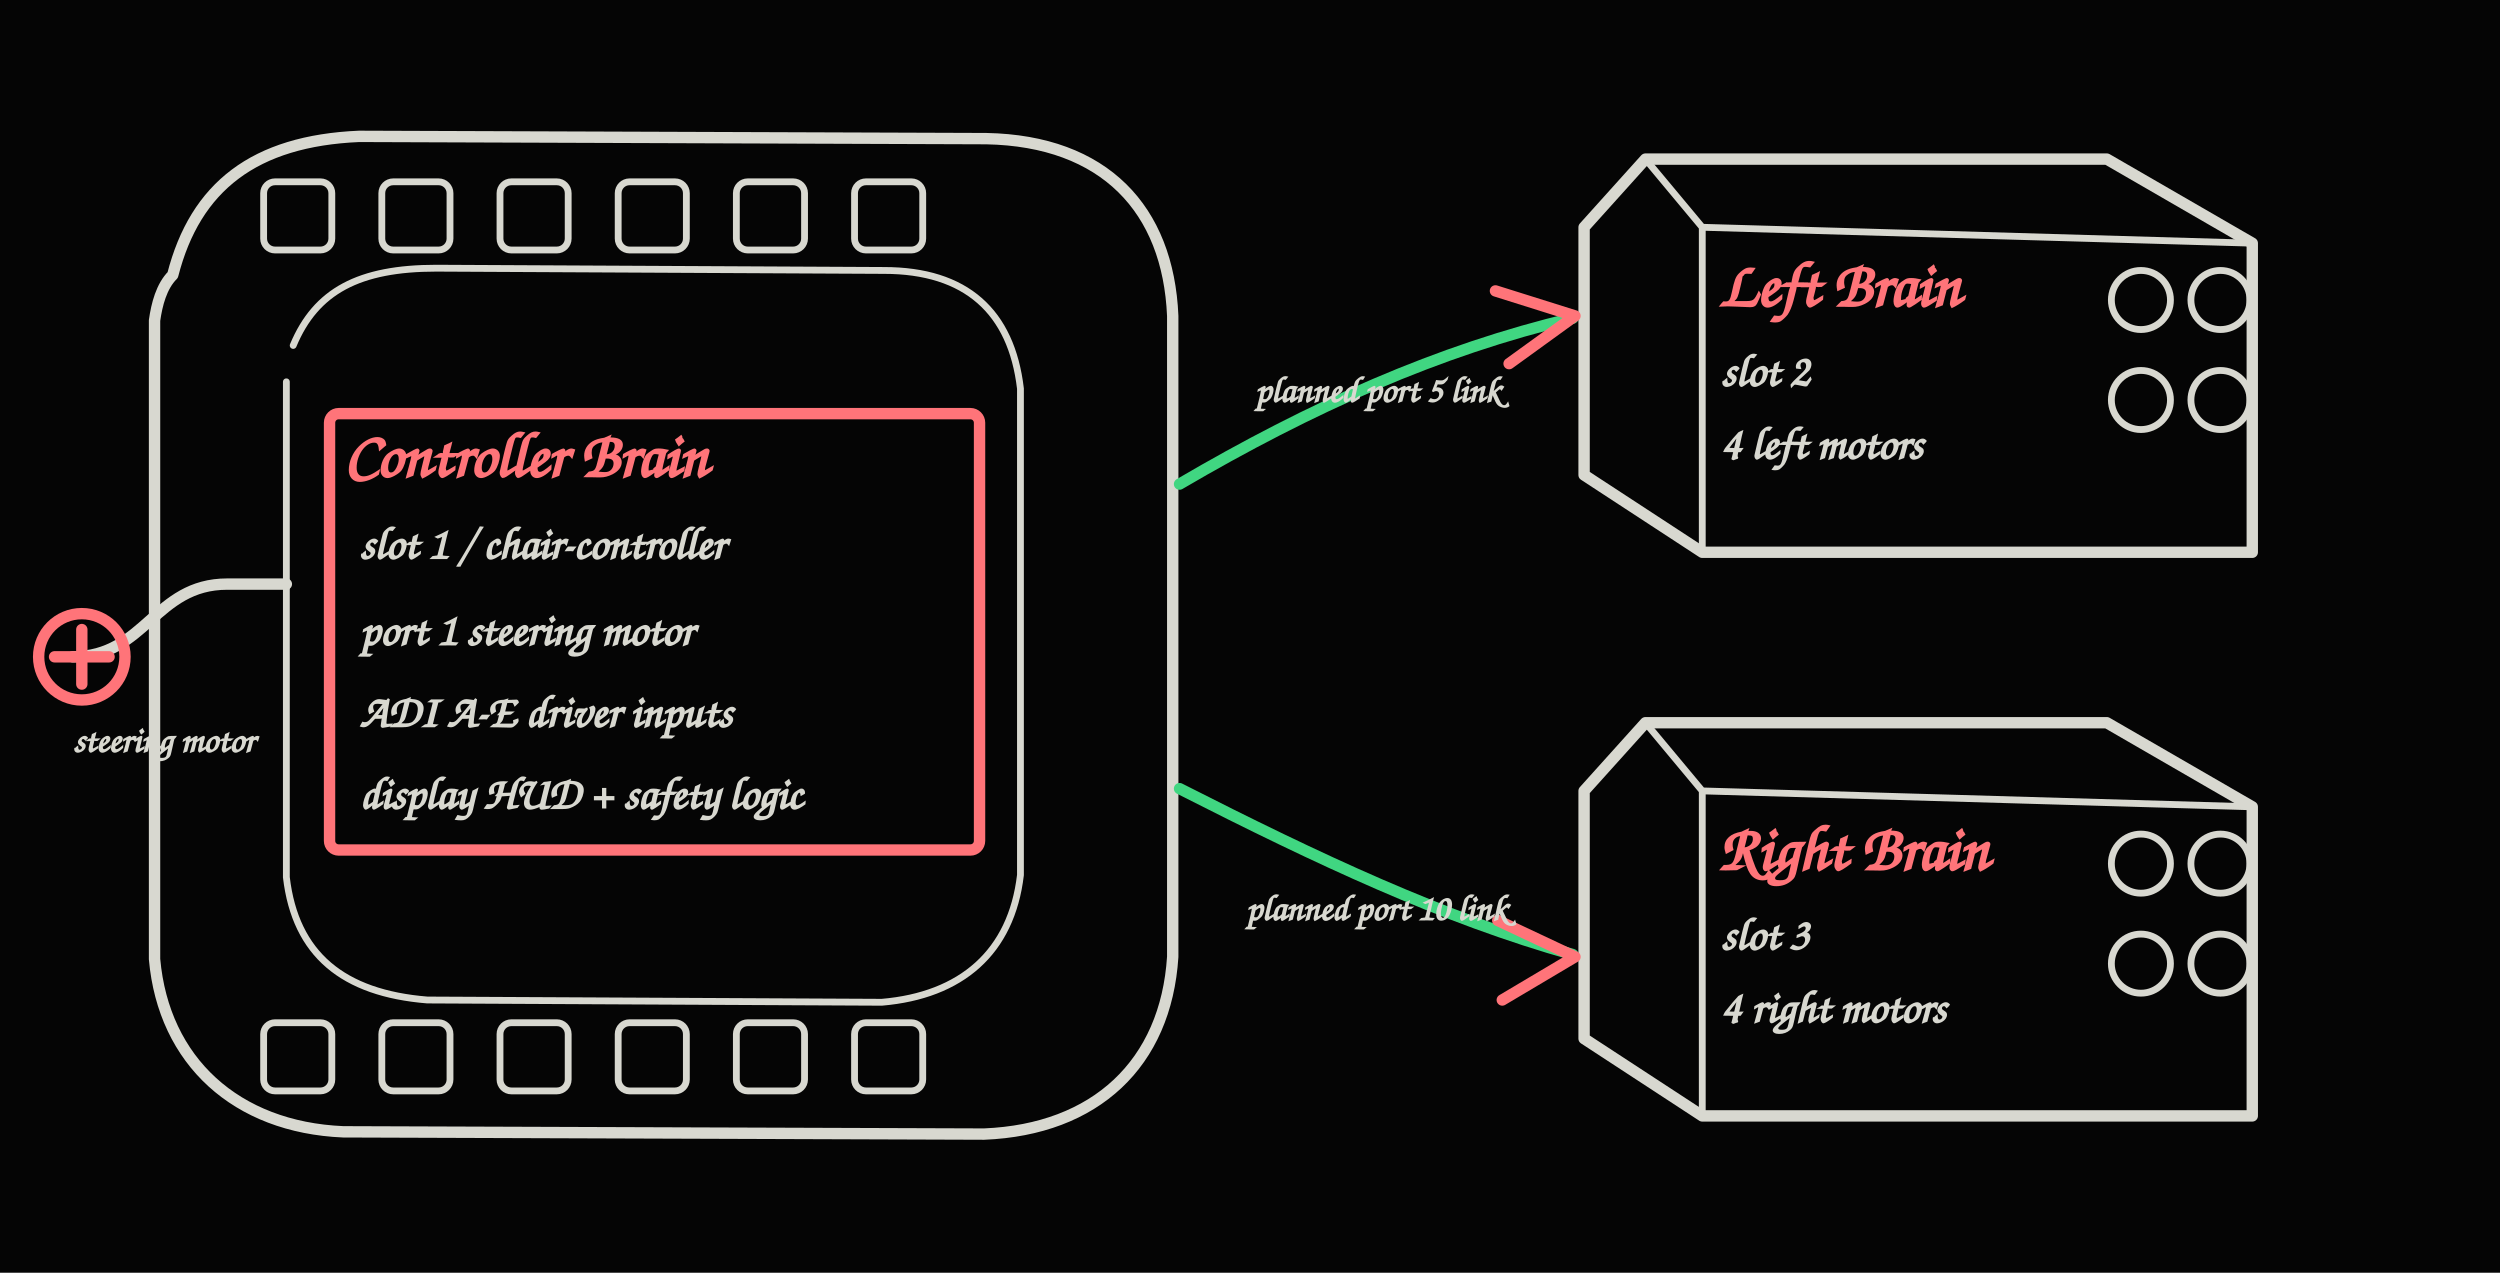
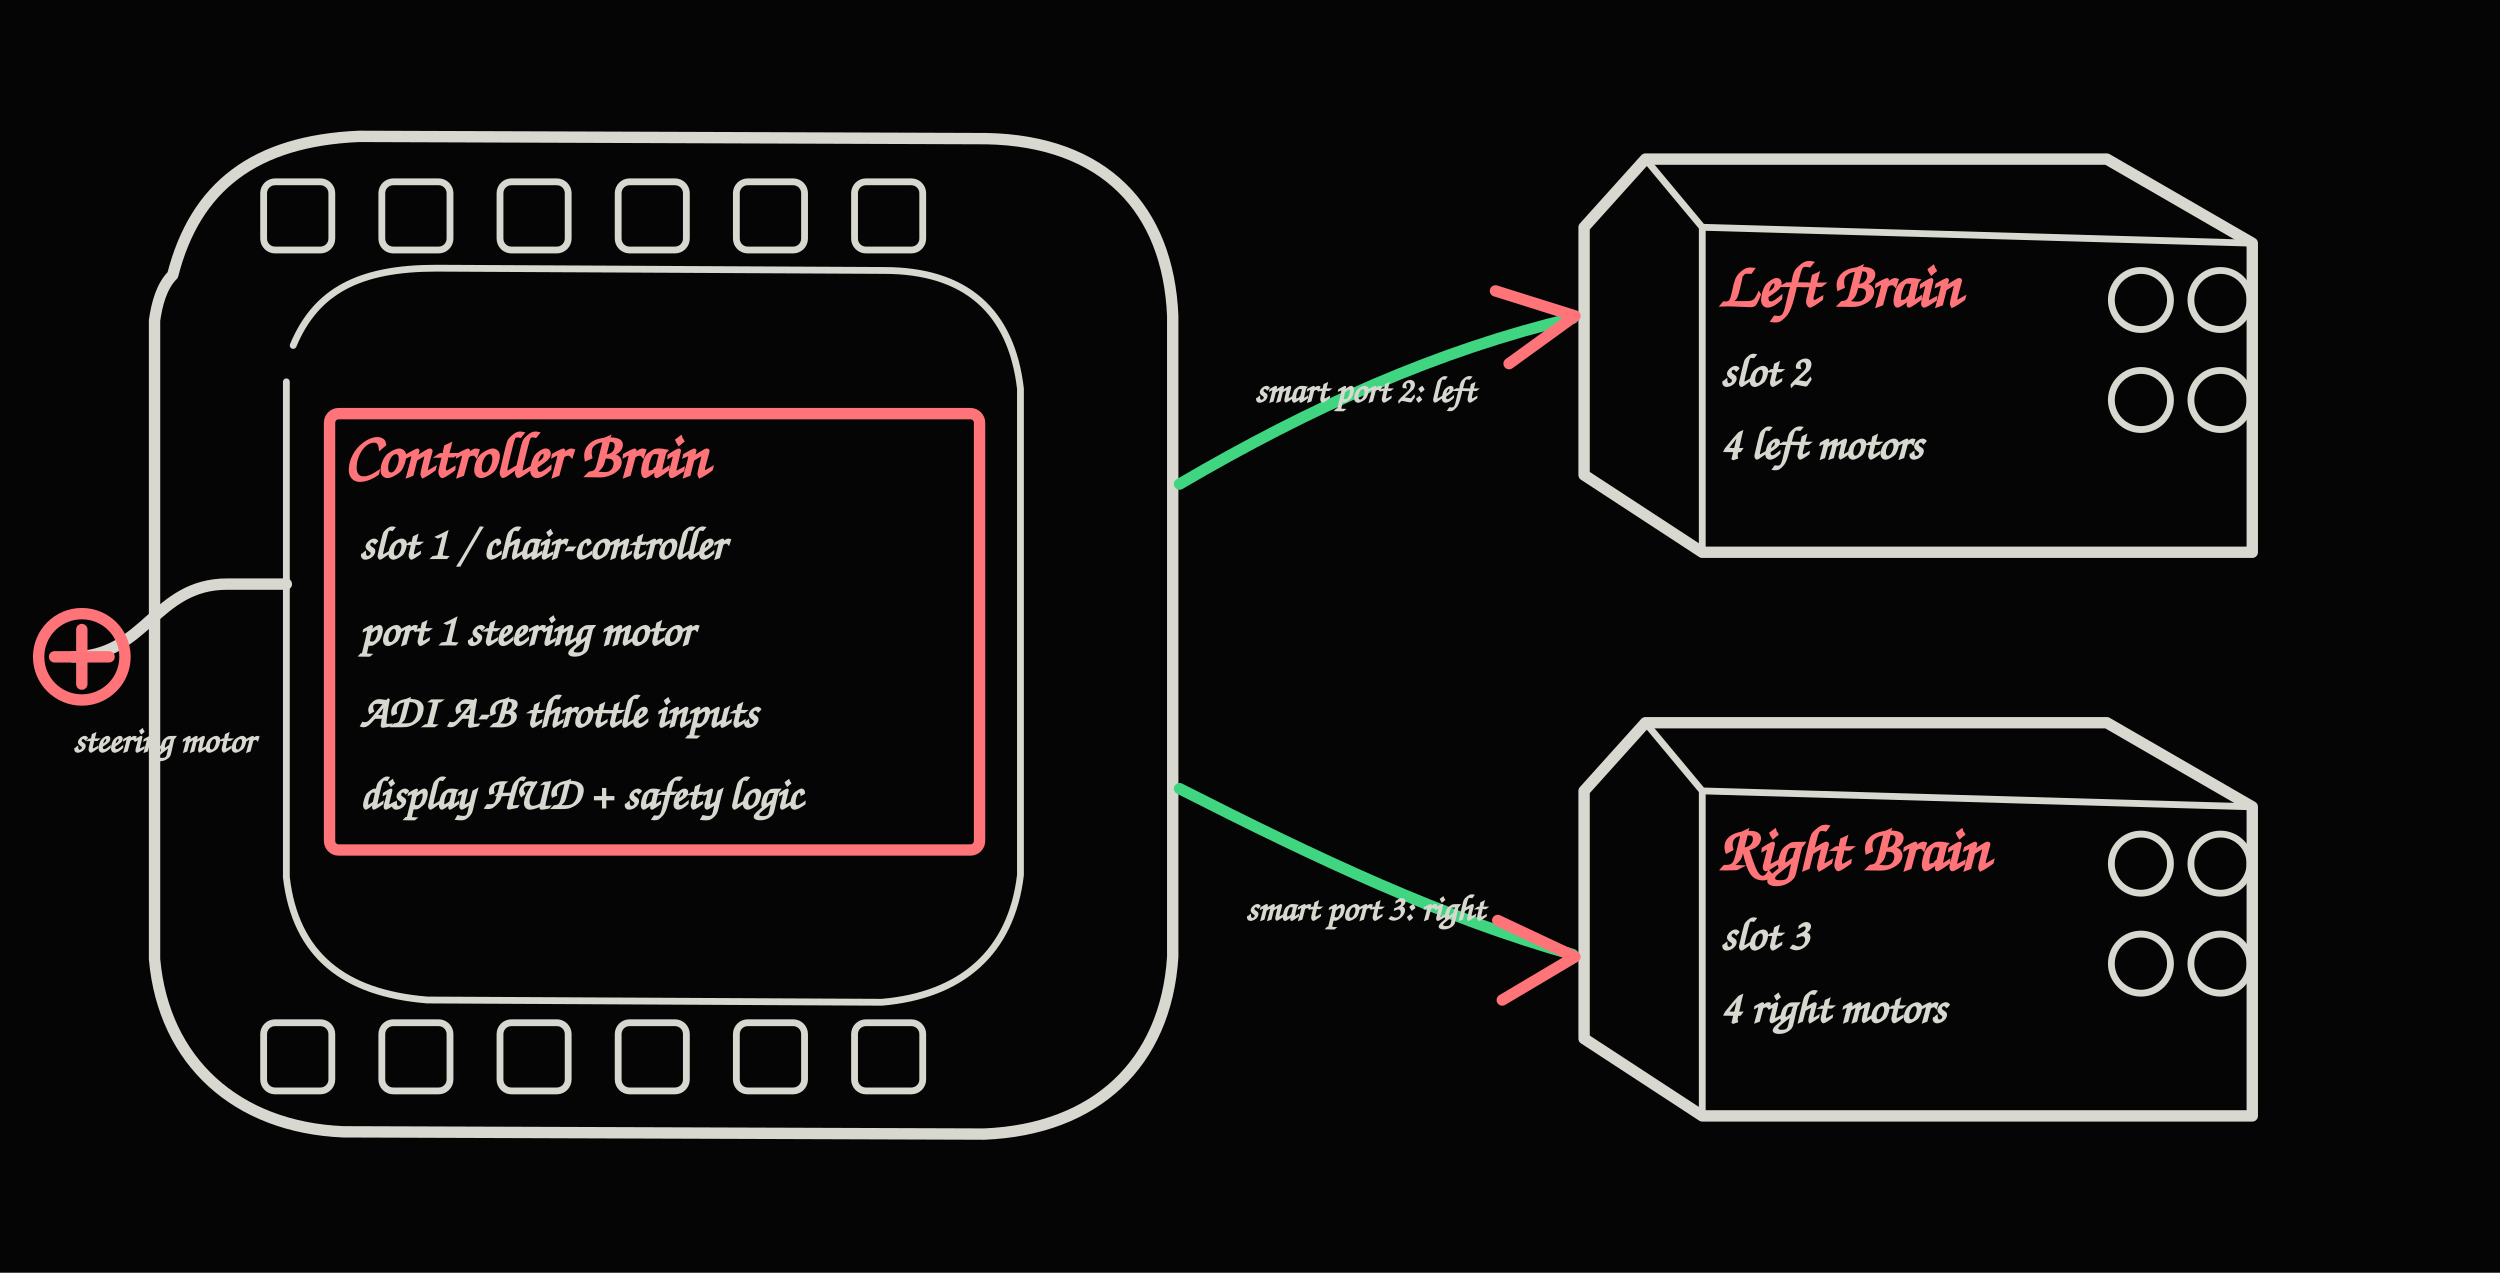
<svg xmlns="http://www.w3.org/2000/svg" viewBox="0 0 1100 560" role="img" aria-labelledby="title desc">
  <defs>
    <style>
      .bg { fill: #050505; }
      .line { fill: none; stroke: #d8d8d0; stroke-width: 5; stroke-linecap: round; stroke-linejoin: round; }
      .thin { fill: none; stroke: #d8d8d0; stroke-width: 3; stroke-linecap: round; stroke-linejoin: round; }
      .accent { fill: none; stroke: #ff7479; stroke-width: 5; stroke-linecap: round; stroke-linejoin: round; }
      .green { fill: none; stroke: #40d681; stroke-width: 5; stroke-linecap: round; stroke-linejoin: round; }
      .text { fill: #ff7479; font: 700 28px "Comic Sans MS", "Comic Neue", cursive, sans-serif; }
      .small { fill: #d8d8d0; font: 700 20px "Comic Sans MS", "Comic Neue", cursive, sans-serif; }
      .tiny { fill: #d8d8d0; font: 700 16px "Comic Sans MS", "Comic Neue", cursive, sans-serif; }
    </style>
  </defs>
  <rect class="bg" width="1100" height="560" />
  <path class="line" d="M76 121 C86 82 112 62 158 60 L434 61 C486 62 514 92 516 139 L516 421 C513 468 482 497 433 499 L151 498 C104 496 72 467 68 422 L68 141 C69 134 71 126 76 121 Z" />
  <path class="thin" d="M129 152 C139 128 158 118 192 118 L389 119 C425 119 445 137 449 171 L449 385 C445 419 423 438 388 441 L188 440 C151 437 130 420 126 386 L126 168" />
  <text class="text" x="151" y="210">Controller Brain</text>
  <text class="small" x="158" y="246">slot 1 / chair-controller</text>
  <text class="small" x="158" y="284">port 1 steering motor</text>
-   <text class="small" x="158" y="320">ADI A-E driver inputs</text>
+   <text class="small" x="158" y="320">ADI A-B throttle inputs</text>
  <text class="small" x="158" y="356">display HUD + safety logic</text>
  <rect class="accent" x="145" y="182" width="286" height="192" rx="4" />
  <g>
    <rect class="thin" x="116" y="80" width="30" height="30" rx="5" />
    <rect class="thin" x="168" y="80" width="30" height="30" rx="5" />
    <rect class="thin" x="220" y="80" width="30" height="30" rx="5" />
    <rect class="thin" x="272" y="80" width="30" height="30" rx="5" />
    <rect class="thin" x="324" y="80" width="30" height="30" rx="5" />
    <rect class="thin" x="376" y="80" width="30" height="30" rx="5" />
    <rect class="thin" x="116" y="450" width="30" height="30" rx="5" />
    <rect class="thin" x="168" y="450" width="30" height="30" rx="5" />
    <rect class="thin" x="220" y="450" width="30" height="30" rx="5" />
    <rect class="thin" x="272" y="450" width="30" height="30" rx="5" />
    <rect class="thin" x="324" y="450" width="30" height="30" rx="5" />
    <rect class="thin" x="376" y="450" width="30" height="30" rx="5" />
  </g>
  <path class="line" d="M724 70 L927 70 L991 107 L991 243 L749 243 L697 209 L697 100 Z" />
  <path class="thin" d="M724 70 L749 100 L991 107 M749 100 L749 243" />
  <text class="text" x="756" y="135">Left Brain</text>
  <text class="small" x="757" y="170">slot 2</text>
  <text class="small" x="757" y="202">4 left motors</text>
  <g transform="translate(942 132)">
    <circle class="thin" cx="0" cy="0" r="13" />
    <circle class="thin" cx="35" cy="0" r="13" />
    <circle class="thin" cx="0" cy="44" r="13" />
    <circle class="thin" cx="35" cy="44" r="13" />
  </g>
  <path class="line" d="M724 318 L927 318 L991 355 L991 491 L749 491 L697 457 L697 348 Z" />
  <path class="thin" d="M724 318 L749 348 L991 355 M749 348 L749 491" />
  <text class="text" x="756" y="383">Right Brain</text>
  <text class="small" x="757" y="418">slot 3</text>
  <text class="small" x="757" y="450">4 right motors</text>
  <g transform="translate(942 380)">
    <circle class="thin" cx="0" cy="0" r="13" />
    <circle class="thin" cx="35" cy="0" r="13" />
    <circle class="thin" cx="0" cy="44" r="13" />
    <circle class="thin" cx="35" cy="44" r="13" />
  </g>
  <path class="green" d="M519 213 C577 179 633 154 692 140" />
  <path class="green" d="M519 347 C580 378 635 404 692 420" />
  <path class="accent" d="M658 128 L693 139 L664 160" />
  <path class="accent" d="M661 440 L693 421 L659 405" />
-   <text class="tiny" x="552" y="177">planned port 5 link</text>
-   <text class="tiny" x="548" y="405">planned port 10 link</text>
+   <text class="tiny" x="552" y="177">smart port 2: left</text>
+   <text class="tiny" x="548" y="405">smart port 3: right</text>
  <path class="line" d="M32 289 C64 289 68 257 100 257 L126 257" />
  <circle class="accent" cx="36" cy="289" r="19" />
  <path class="accent" d="M24 289 L48 289 M36 277 L36 301" />
  <text class="tiny" x="32" y="331">steering motor</text>
</svg>
